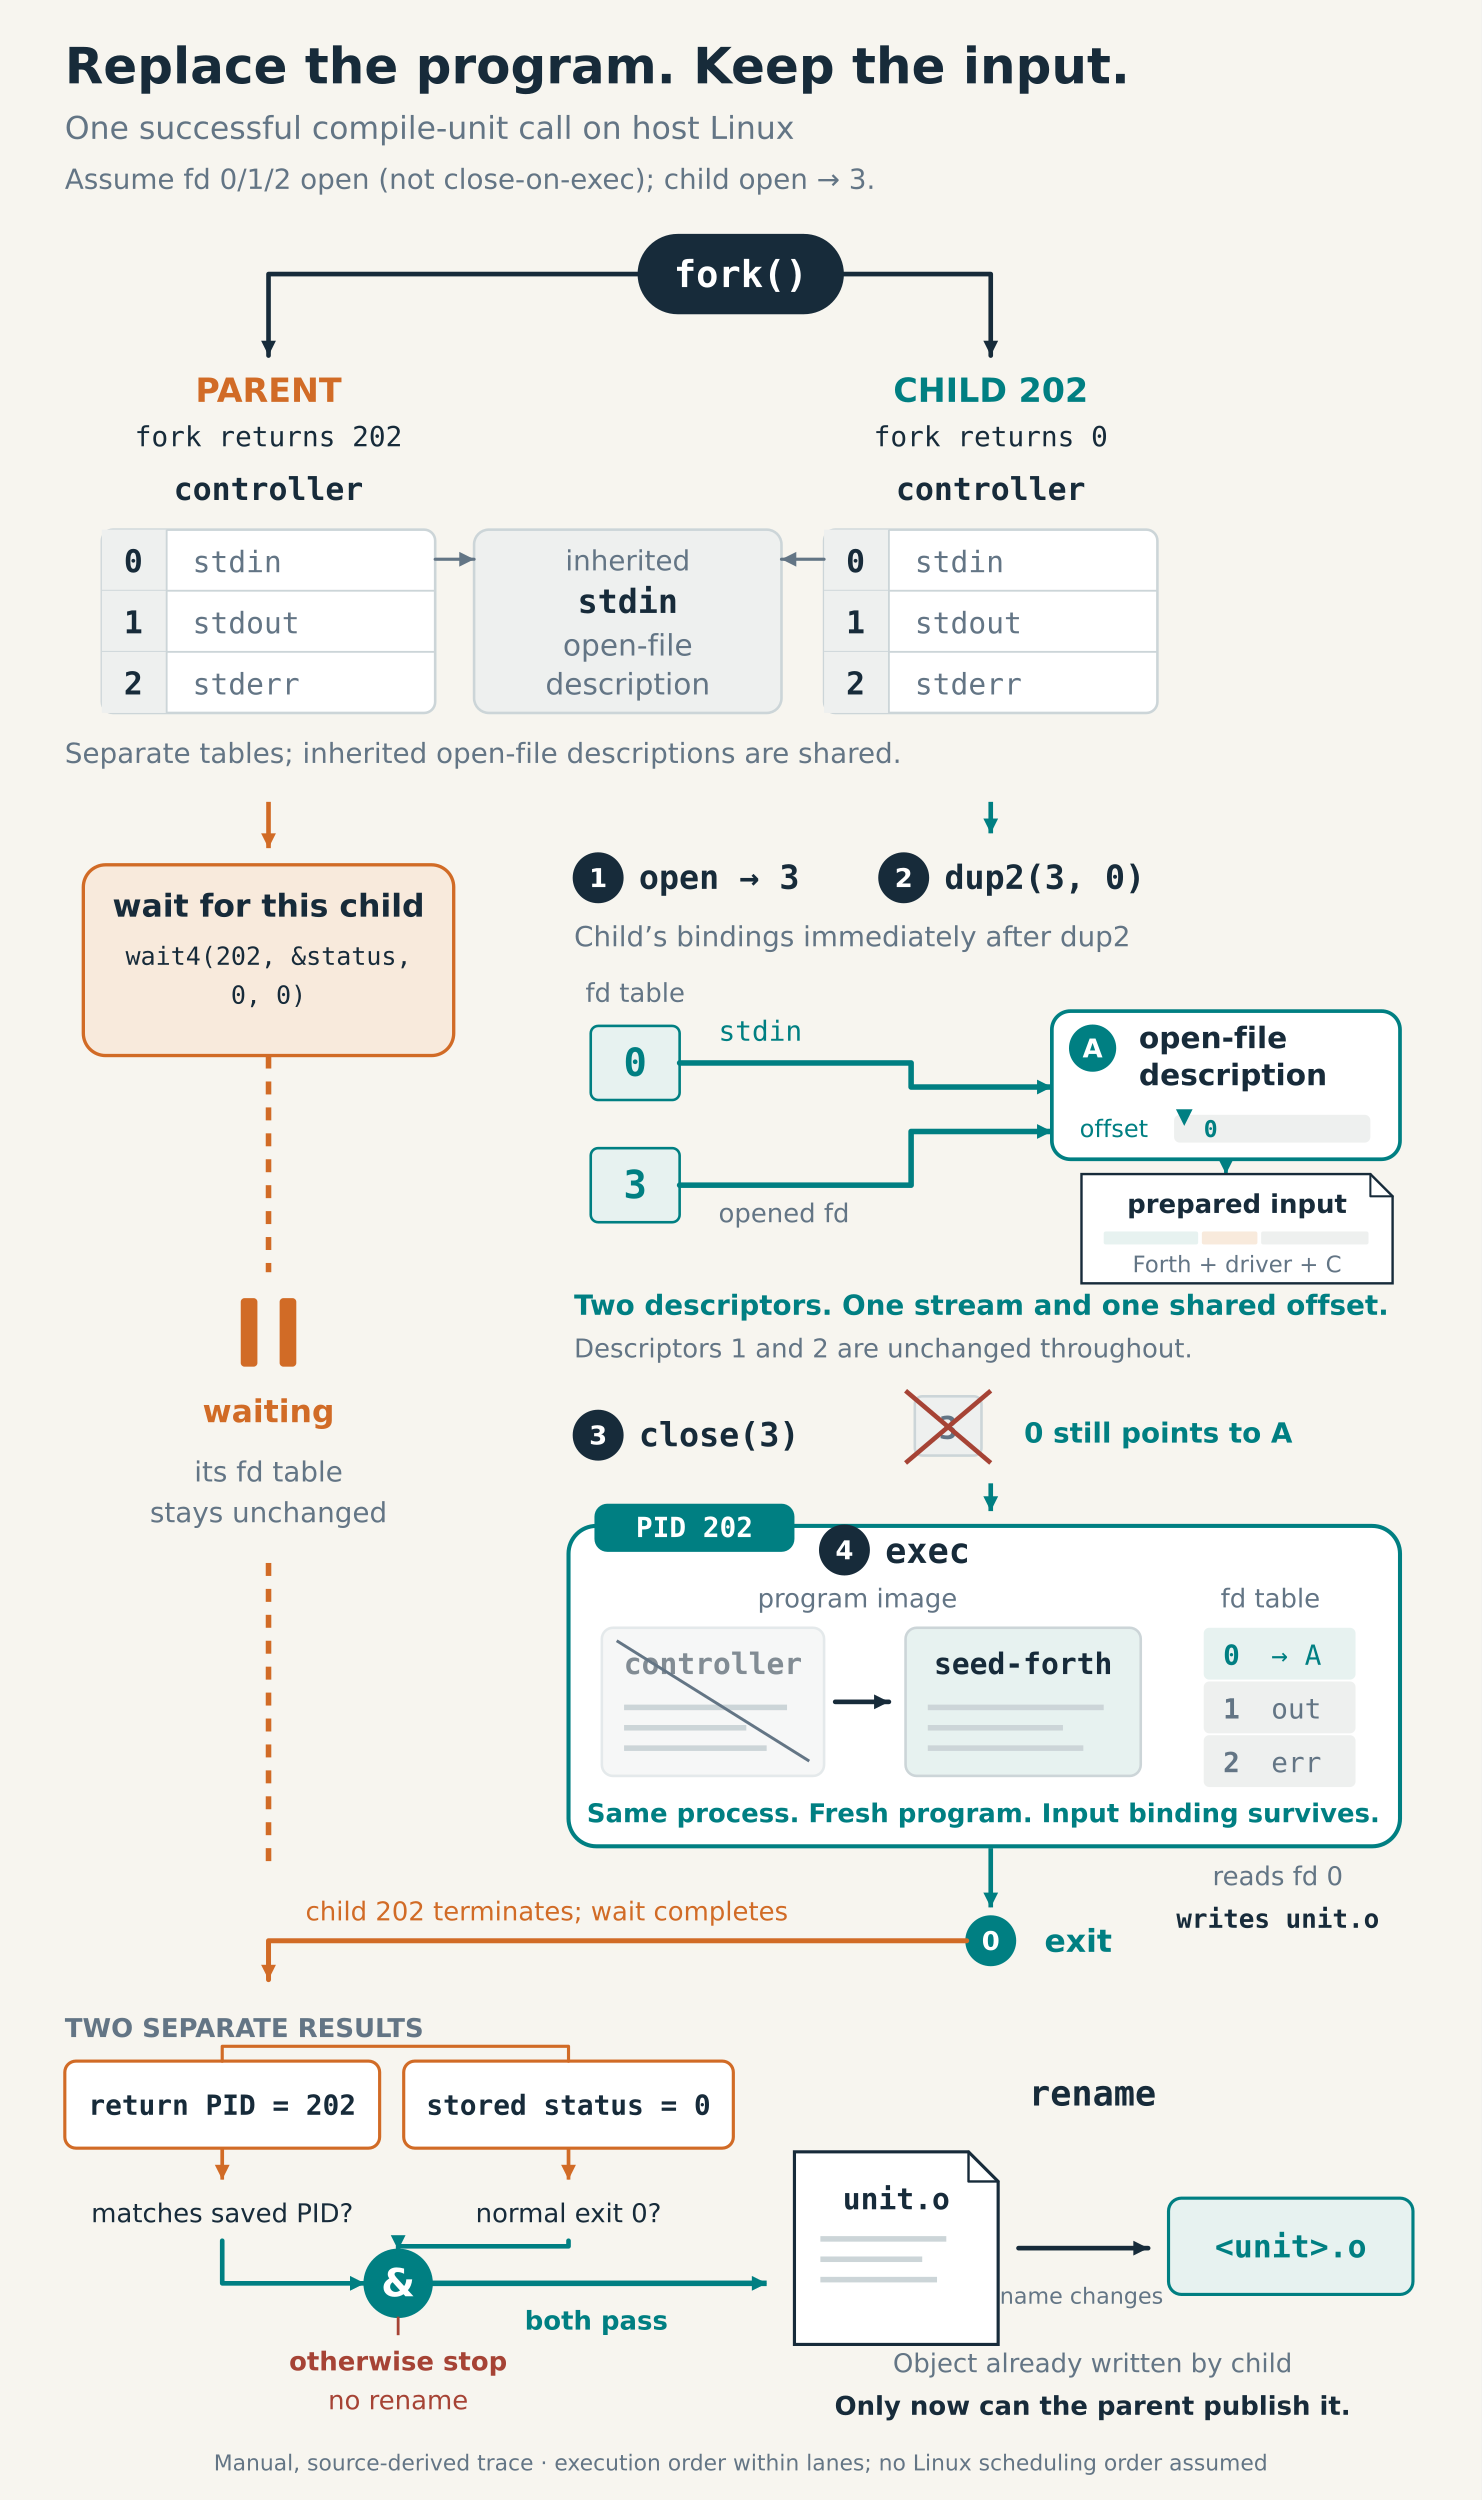
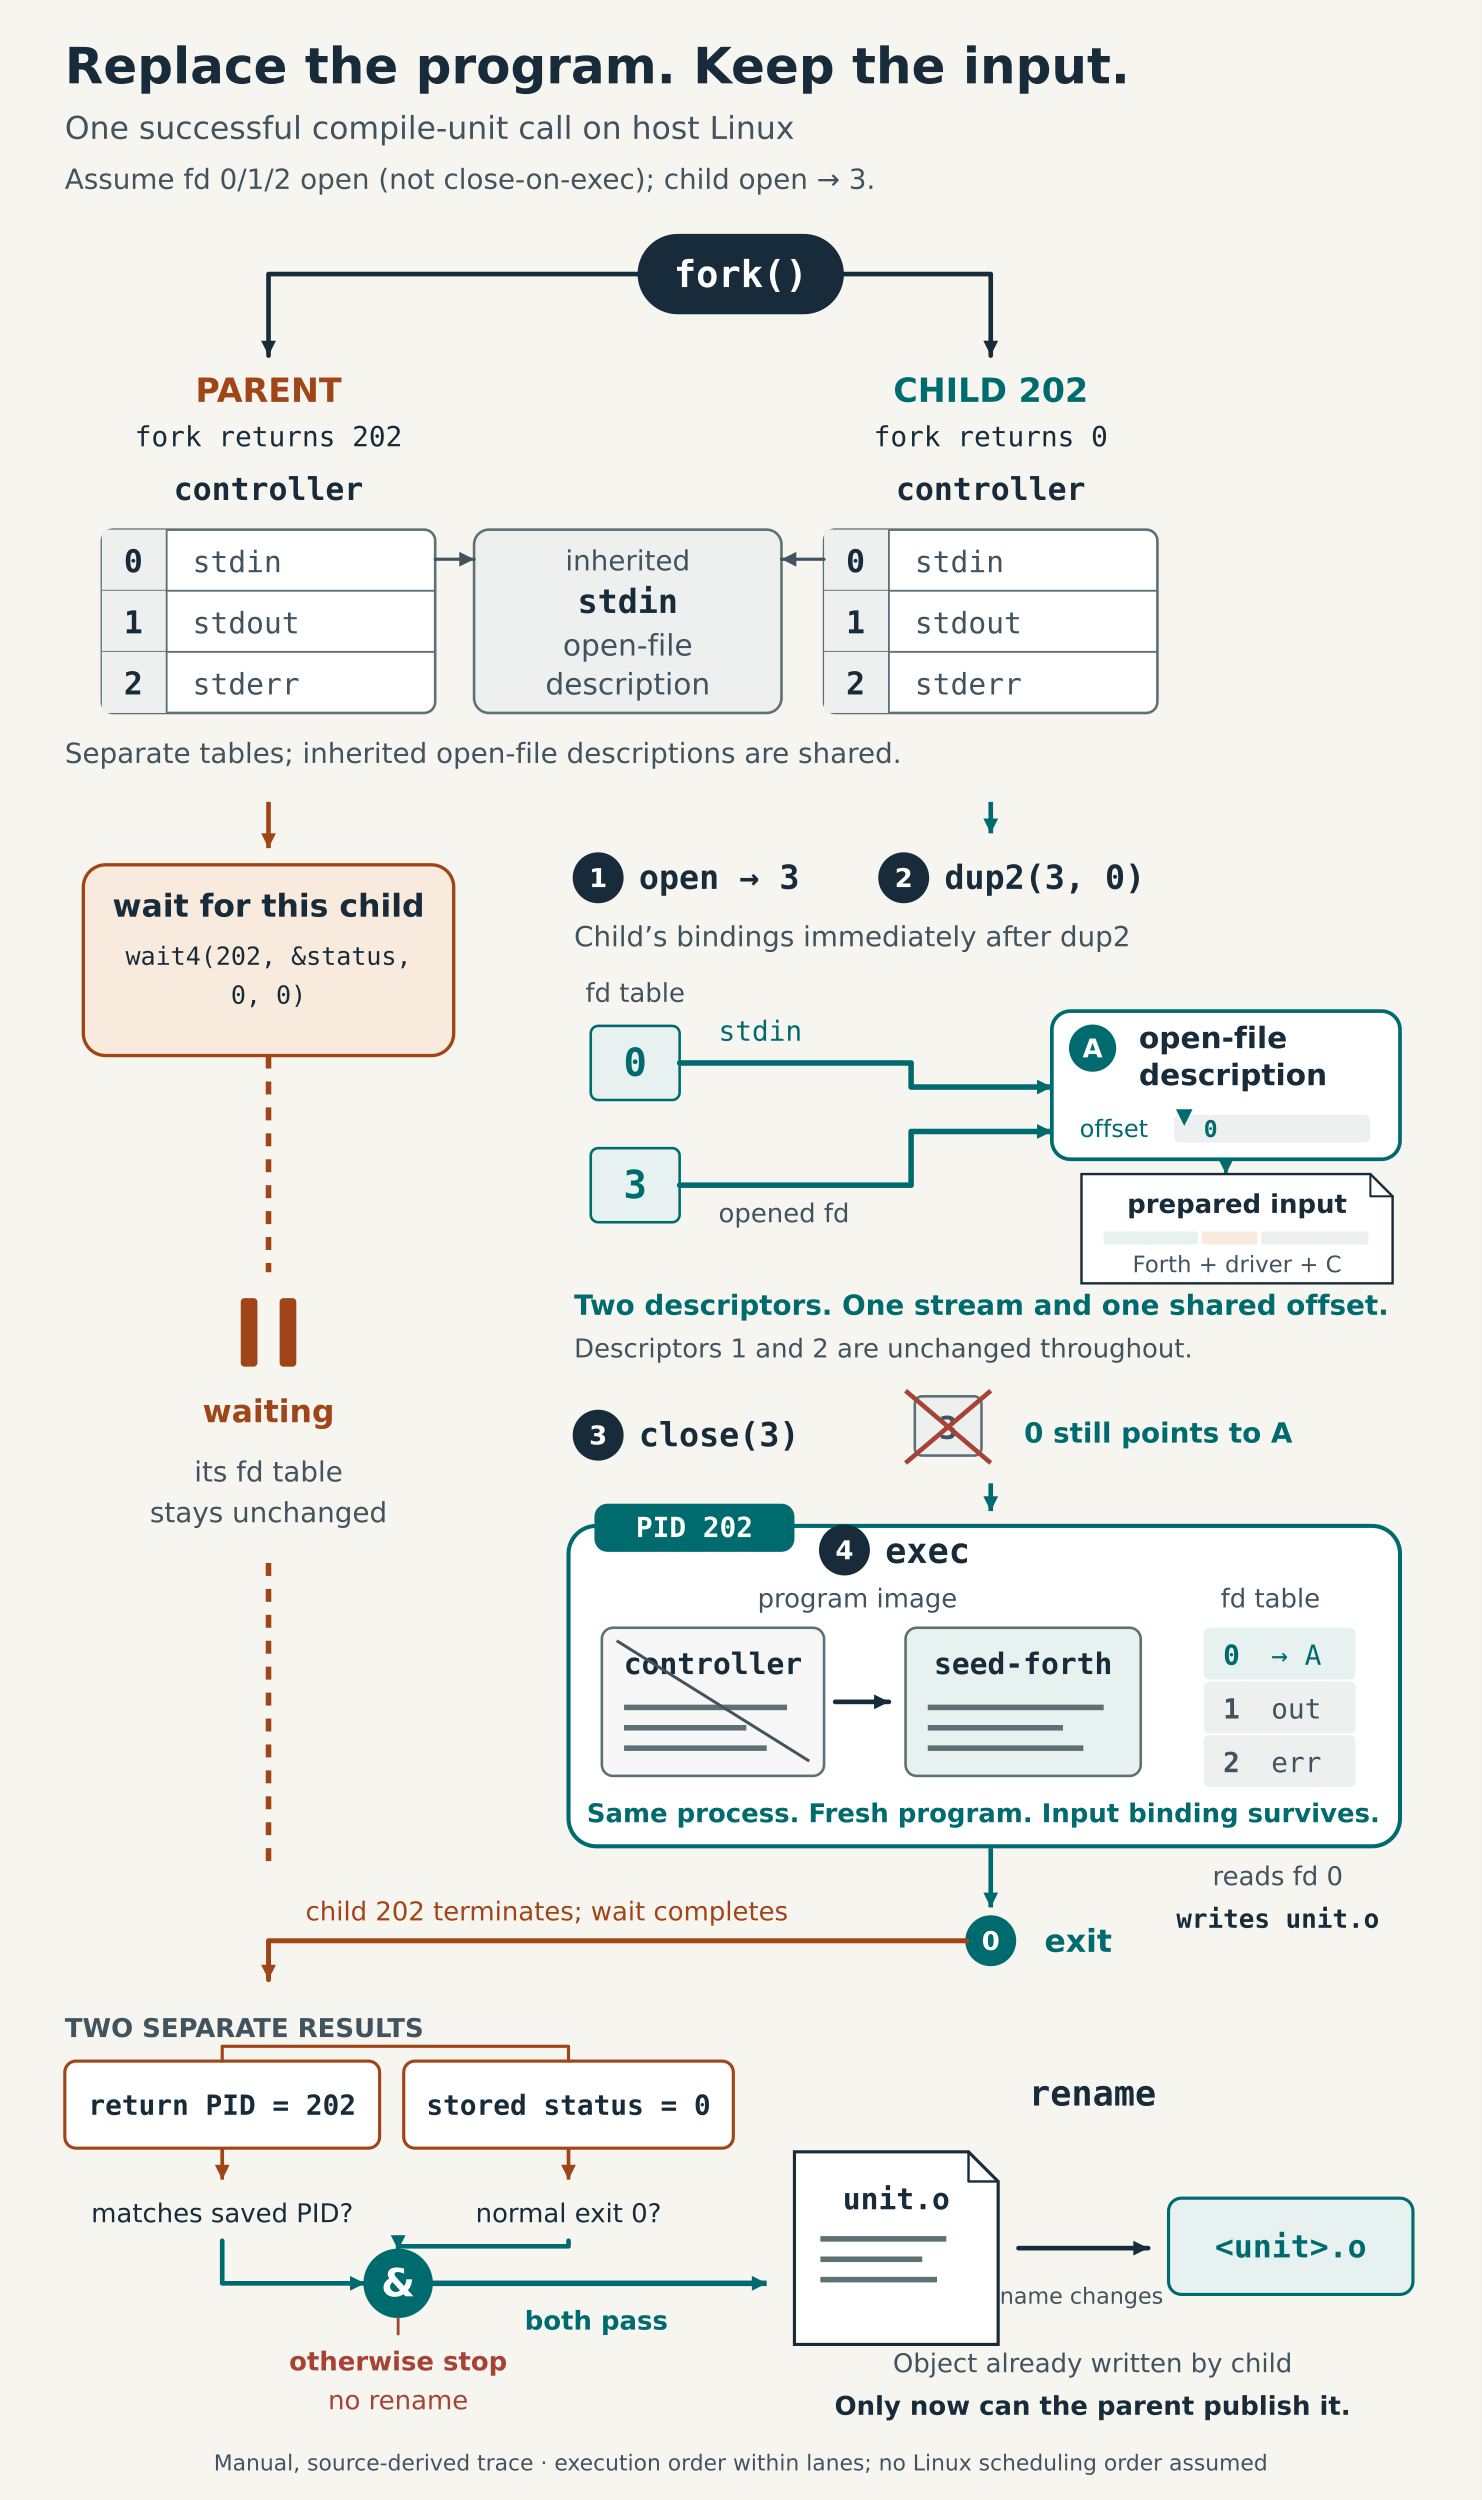
<svg xmlns="http://www.w3.org/2000/svg" baseProfile="full" height="1350px" version="1.1" viewBox="0 0 800 1350" width="800px">
  <defs>
    <marker id="arrow-ink" markerHeight="8" markerUnits="userSpaceOnUse" markerWidth="9" orient="auto" refX="8" refY="4">
      <path d="M 0 0 L 8 4 L 0 8 z" fill="#172B3A" />
    </marker>
    <marker id="arrow-teal" markerHeight="8" markerUnits="userSpaceOnUse" markerWidth="9" orient="auto" refX="8" refY="4">
-       <path d="M 0 0 L 8 4 L 0 8 z" fill="#007F82" />
+       <path d="M 0 0 L 8 4 L 0 8 z" fill="#006B6E" />
    </marker>
    <marker id="arrow-orange" markerHeight="8" markerUnits="userSpaceOnUse" markerWidth="9" orient="auto" refX="8" refY="4">
-       <path d="M 0 0 L 8 4 L 0 8 z" fill="#D16B26" />
+       <path d="M 0 0 L 8 4 L 0 8 z" fill="#9F4518" />
    </marker>
    <marker id="arrow-muted" markerHeight="8" markerUnits="userSpaceOnUse" markerWidth="9" orient="auto" refX="8" refY="4">
-       <path d="M 0 0 L 8 4 L 0 8 z" fill="#637585" />
+       <path d="M 0 0 L 8 4 L 0 8 z" fill="#40535F" />
    </marker>
    <marker id="arrow-red" markerHeight="8" markerUnits="userSpaceOnUse" markerWidth="9" orient="auto" refX="8" refY="4">
      <path d="M 0 0 L 8 4 L 0 8 z" fill="#A64335" />
    </marker>
  </defs>
  <rect fill="#F7F5EF" height="1350" width="800" x="0" y="0" />
  <text fill="#172B3A" font-family="DejaVu Sans" font-size="27" font-weight="bold" opacity="1" text-anchor="start" x="35" y="45">Replace the program. Keep the input.</text>
-   <text fill="#637585" font-family="DejaVu Sans" font-size="17" font-weight="normal" opacity="1" text-anchor="start" x="35" y="75">One successful compile-unit call on host Linux</text>
-   <text fill="#637585" font-family="DejaVu Sans" font-size="15" font-weight="normal" opacity="1" text-anchor="start" x="35" y="102">Assume fd 0/1/2 open (not close-on-exec); child open → 3.</text>
+   <text fill="#40535F" font-family="DejaVu Sans" font-size="17" font-weight="normal" opacity="1" text-anchor="start" x="35" y="75">One successful compile-unit call on host Linux</text>
+   <text fill="#40535F" font-family="DejaVu Sans" font-size="15" font-weight="normal" opacity="1" text-anchor="start" x="35" y="102">Assume fd 0/1/2 open (not close-on-exec); child open → 3.</text>
  <rect fill="#172B3A" height="42" rx="21" stroke="#172B3A" stroke-width="1.4" width="110" x="345" y="127" />
  <text fill="#FFFFFF" font-family="DejaVu Sans Mono" font-size="20" font-weight="bold" opacity="1" text-anchor="middle" x="400" y="155">fork()</text>
  <path d="M345 148 H145 V192" fill="none" marker-end="url(#arrow-ink)" stroke="#172B3A" stroke-linecap="round" stroke-linejoin="round" stroke-width="2.5" />
  <path d="M455 148 H535 V192" fill="none" marker-end="url(#arrow-ink)" stroke="#172B3A" stroke-linecap="round" stroke-linejoin="round" stroke-width="2.5" />
-   <text fill="#D16B26" font-family="DejaVu Sans" font-size="18" font-weight="bold" opacity="1" text-anchor="middle" x="145" y="217">PARENT</text>
+   <text fill="#9F4518" font-family="DejaVu Sans" font-size="18" font-weight="bold" opacity="1" text-anchor="middle" x="145" y="217">PARENT</text>
  <text fill="#172B3A" font-family="DejaVu Sans Mono" font-size="15" font-weight="normal" opacity="1" text-anchor="middle" x="145" y="241">fork returns 202</text>
-   <text fill="#007F82" font-family="DejaVu Sans" font-size="18" font-weight="bold" opacity="1" text-anchor="middle" x="535" y="217">CHILD 202</text>
+   <text fill="#006B6E" font-family="DejaVu Sans" font-size="18" font-weight="bold" opacity="1" text-anchor="middle" x="535" y="217">CHILD 202</text>
  <text fill="#172B3A" font-family="DejaVu Sans Mono" font-size="15" font-weight="normal" opacity="1" text-anchor="middle" x="535" y="241">fork returns 0</text>
  <text fill="#172B3A" font-family="DejaVu Sans Mono" font-size="17" font-weight="bold" opacity="1" text-anchor="middle" x="145" y="270">controller</text>
  <text fill="#172B3A" font-family="DejaVu Sans Mono" font-size="17" font-weight="bold" opacity="1" text-anchor="middle" x="535" y="270">controller</text>
-   <rect fill="#FFFFFF" height="99" rx="6" stroke="#CCD5D8" stroke-width="1.4" width="180" x="55" y="286" />
-   <rect fill="#EEF0EF" height="33" rx="0" stroke="#CCD5D8" stroke-width="0" width="35" x="55" y="286" />
+   <rect fill="#FFFFFF" height="99" rx="6" stroke="#5D7074" stroke-width="1.4" width="180" x="55" y="286" />
+   <rect fill="#EEF0EF" height="33" rx="0" stroke="#5D7074" stroke-width="0" width="35" x="55" y="286" />
  <text fill="#172B3A" font-family="DejaVu Sans Mono" font-size="17" font-weight="bold" opacity="1" text-anchor="middle" x="72" y="309">0</text>
-   <text fill="#637585" font-family="DejaVu Sans Mono" font-size="16" font-weight="normal" opacity="1" text-anchor="start" x="104" y="309">stdin</text>
-   <line fill="none" stroke="#CCD5D8" stroke-width="1" x1="55" x2="235" y1="319" y2="319" />
-   <rect fill="#EEF0EF" height="33" rx="0" stroke="#CCD5D8" stroke-width="0" width="35" x="55" y="319" />
+   <text fill="#40535F" font-family="DejaVu Sans Mono" font-size="16" font-weight="normal" opacity="1" text-anchor="start" x="104" y="309">stdin</text>
+   <line fill="none" stroke="#5D7074" stroke-width="1" x1="55" x2="235" y1="319" y2="319" />
+   <rect fill="#EEF0EF" height="33" rx="0" stroke="#5D7074" stroke-width="0" width="35" x="55" y="319" />
  <text fill="#172B3A" font-family="DejaVu Sans Mono" font-size="17" font-weight="bold" opacity="1" text-anchor="middle" x="72" y="342">1</text>
-   <text fill="#637585" font-family="DejaVu Sans Mono" font-size="16" font-weight="normal" opacity="1" text-anchor="start" x="104" y="342">stdout</text>
-   <line fill="none" stroke="#CCD5D8" stroke-width="1" x1="55" x2="235" y1="352" y2="352" />
-   <rect fill="#EEF0EF" height="33" rx="0" stroke="#CCD5D8" stroke-width="0" width="35" x="55" y="352" />
+   <text fill="#40535F" font-family="DejaVu Sans Mono" font-size="16" font-weight="normal" opacity="1" text-anchor="start" x="104" y="342">stdout</text>
+   <line fill="none" stroke="#5D7074" stroke-width="1" x1="55" x2="235" y1="352" y2="352" />
+   <rect fill="#EEF0EF" height="33" rx="0" stroke="#5D7074" stroke-width="0" width="35" x="55" y="352" />
  <text fill="#172B3A" font-family="DejaVu Sans Mono" font-size="17" font-weight="bold" opacity="1" text-anchor="middle" x="72" y="375">2</text>
-   <text fill="#637585" font-family="DejaVu Sans Mono" font-size="16" font-weight="normal" opacity="1" text-anchor="start" x="104" y="375">stderr</text>
-   <line fill="none" stroke="#CCD5D8" stroke-width="1" x1="90" x2="90" y1="286" y2="385" />
-   <rect fill="#FFFFFF" height="99" rx="6" stroke="#CCD5D8" stroke-width="1.4" width="180" x="445" y="286" />
-   <rect fill="#EEF0EF" height="33" rx="0" stroke="#CCD5D8" stroke-width="0" width="35" x="445" y="286" />
+   <text fill="#40535F" font-family="DejaVu Sans Mono" font-size="16" font-weight="normal" opacity="1" text-anchor="start" x="104" y="375">stderr</text>
+   <line fill="none" stroke="#5D7074" stroke-width="1" x1="90" x2="90" y1="286" y2="385" />
+   <rect fill="#FFFFFF" height="99" rx="6" stroke="#5D7074" stroke-width="1.4" width="180" x="445" y="286" />
+   <rect fill="#EEF0EF" height="33" rx="0" stroke="#5D7074" stroke-width="0" width="35" x="445" y="286" />
  <text fill="#172B3A" font-family="DejaVu Sans Mono" font-size="17" font-weight="bold" opacity="1" text-anchor="middle" x="462" y="309">0</text>
-   <text fill="#637585" font-family="DejaVu Sans Mono" font-size="16" font-weight="normal" opacity="1" text-anchor="start" x="494" y="309">stdin</text>
-   <line fill="none" stroke="#CCD5D8" stroke-width="1" x1="445" x2="625" y1="319" y2="319" />
-   <rect fill="#EEF0EF" height="33" rx="0" stroke="#CCD5D8" stroke-width="0" width="35" x="445" y="319" />
+   <text fill="#40535F" font-family="DejaVu Sans Mono" font-size="16" font-weight="normal" opacity="1" text-anchor="start" x="494" y="309">stdin</text>
+   <line fill="none" stroke="#5D7074" stroke-width="1" x1="445" x2="625" y1="319" y2="319" />
+   <rect fill="#EEF0EF" height="33" rx="0" stroke="#5D7074" stroke-width="0" width="35" x="445" y="319" />
  <text fill="#172B3A" font-family="DejaVu Sans Mono" font-size="17" font-weight="bold" opacity="1" text-anchor="middle" x="462" y="342">1</text>
-   <text fill="#637585" font-family="DejaVu Sans Mono" font-size="16" font-weight="normal" opacity="1" text-anchor="start" x="494" y="342">stdout</text>
-   <line fill="none" stroke="#CCD5D8" stroke-width="1" x1="445" x2="625" y1="352" y2="352" />
-   <rect fill="#EEF0EF" height="33" rx="0" stroke="#CCD5D8" stroke-width="0" width="35" x="445" y="352" />
+   <text fill="#40535F" font-family="DejaVu Sans Mono" font-size="16" font-weight="normal" opacity="1" text-anchor="start" x="494" y="342">stdout</text>
+   <line fill="none" stroke="#5D7074" stroke-width="1" x1="445" x2="625" y1="352" y2="352" />
+   <rect fill="#EEF0EF" height="33" rx="0" stroke="#5D7074" stroke-width="0" width="35" x="445" y="352" />
  <text fill="#172B3A" font-family="DejaVu Sans Mono" font-size="17" font-weight="bold" opacity="1" text-anchor="middle" x="462" y="375">2</text>
-   <text fill="#637585" font-family="DejaVu Sans Mono" font-size="16" font-weight="normal" opacity="1" text-anchor="start" x="494" y="375">stderr</text>
-   <line fill="none" stroke="#CCD5D8" stroke-width="1" x1="480" x2="480" y1="286" y2="385" />
-   <rect fill="#EEF0EF" height="99" rx="8" stroke="#CCD5D8" stroke-width="1.4" width="166" x="256" y="286" />
-   <text fill="#637585" font-family="DejaVu Sans" font-size="15" font-weight="normal" opacity="1" text-anchor="middle" x="339" y="308">inherited</text>
+   <text fill="#40535F" font-family="DejaVu Sans Mono" font-size="16" font-weight="normal" opacity="1" text-anchor="start" x="494" y="375">stderr</text>
+   <line fill="none" stroke="#5D7074" stroke-width="1" x1="480" x2="480" y1="286" y2="385" />
+   <rect fill="#EEF0EF" height="99" rx="8" stroke="#5D7074" stroke-width="1.4" width="166" x="256" y="286" />
+   <text fill="#40535F" font-family="DejaVu Sans" font-size="15" font-weight="normal" opacity="1" text-anchor="middle" x="339" y="308">inherited</text>
  <text fill="#172B3A" font-family="DejaVu Sans Mono" font-size="18" font-weight="bold" opacity="1" text-anchor="middle" x="339" y="331">stdin</text>
-   <text fill="#637585" font-family="DejaVu Sans" font-size="16" font-weight="normal" opacity="1" text-anchor="middle" x="339" y="354">open-file</text>
-   <text fill="#637585" font-family="DejaVu Sans" font-size="16" font-weight="normal" opacity="1" text-anchor="middle" x="339" y="375">description</text>
-   <path d="M235 302 H256" fill="none" marker-end="url(#arrow-muted)" stroke="#637585" stroke-linecap="round" stroke-linejoin="round" stroke-width="1.7" />
-   <path d="M445 302 H422" fill="none" marker-end="url(#arrow-muted)" stroke="#637585" stroke-linecap="round" stroke-linejoin="round" stroke-width="1.7" />
-   <text fill="#637585" font-family="DejaVu Sans" font-size="15" font-weight="normal" opacity="1" text-anchor="start" x="35" y="412">Separate tables; inherited open-file descriptions are shared.</text>
-   <line fill="none" marker-end="url(#arrow-orange)" stroke="#D16B26" stroke-width="2.5" x1="145" x2="145" y1="433" y2="458" />
-   <rect fill="#F8EADC" height="103" rx="12" stroke="#D16B26" stroke-width="1.8" width="200" x="45" y="467" />
+   <text fill="#40535F" font-family="DejaVu Sans" font-size="16" font-weight="normal" opacity="1" text-anchor="middle" x="339" y="354">open-file</text>
+   <text fill="#40535F" font-family="DejaVu Sans" font-size="16" font-weight="normal" opacity="1" text-anchor="middle" x="339" y="375">description</text>
+   <path d="M235 302 H256" fill="none" marker-end="url(#arrow-muted)" stroke="#40535F" stroke-linecap="round" stroke-linejoin="round" stroke-width="1.7" />
+   <path d="M445 302 H422" fill="none" marker-end="url(#arrow-muted)" stroke="#40535F" stroke-linecap="round" stroke-linejoin="round" stroke-width="1.7" />
+   <text fill="#40535F" font-family="DejaVu Sans" font-size="15" font-weight="normal" opacity="1" text-anchor="start" x="35" y="412">Separate tables; inherited open-file descriptions are shared.</text>
+   <line fill="none" marker-end="url(#arrow-orange)" stroke="#9F4518" stroke-width="2.5" x1="145" x2="145" y1="433" y2="458" />
+   <rect fill="#F8EADC" height="103" rx="12" stroke="#9F4518" stroke-width="1.8" width="200" x="45" y="467" />
  <text fill="#172B3A" font-family="DejaVu Sans" font-size="17" font-weight="bold" opacity="1" text-anchor="middle" x="145" y="495">wait for this child</text>
  <text fill="#172B3A" font-family="DejaVu Sans Mono" font-size="13.5" font-weight="normal" opacity="1" text-anchor="middle" x="145" y="521">wait4(202, &amp;status,</text>
  <text fill="#172B3A" font-family="DejaVu Sans Mono" font-size="13.5" font-weight="normal" opacity="1" text-anchor="middle" x="145" y="542">      0, 0)</text>
-   <line fill="none" stroke="#D16B26" stroke-dasharray="7 7" stroke-width="3" x1="145" x2="145" y1="570" y2="687" />
-   <line fill="none" stroke="#D16B26" stroke-dasharray="7 7" stroke-width="3" x1="145" x2="145" y1="844" y2="1007" />
-   <rect fill="#D16B26" height="37" rx="2" stroke="#D16B26" stroke-width="0" width="9" x="130" y="701" />
-   <rect fill="#D16B26" height="37" rx="2" stroke="#D16B26" stroke-width="0" width="9" x="151" y="701" />
-   <text fill="#D16B26" font-family="DejaVu Sans" font-size="17" font-weight="bold" opacity="1" text-anchor="middle" x="145" y="768">waiting</text>
-   <text fill="#637585" font-family="DejaVu Sans" font-size="15" font-weight="normal" opacity="1" text-anchor="middle" x="145" y="800">its fd table</text>
-   <text fill="#637585" font-family="DejaVu Sans" font-size="15" font-weight="normal" opacity="1" text-anchor="middle" x="145" y="822">stays unchanged</text>
-   <line fill="none" marker-end="url(#arrow-teal)" stroke="#007F82" stroke-width="2.5" x1="535" x2="535" y1="433" y2="450" />
+   <line fill="none" stroke="#9F4518" stroke-dasharray="7 7" stroke-width="3" x1="145" x2="145" y1="570" y2="687" />
+   <line fill="none" stroke="#9F4518" stroke-dasharray="7 7" stroke-width="3" x1="145" x2="145" y1="844" y2="1007" />
+   <rect fill="#9F4518" height="37" rx="2" stroke="#9F4518" stroke-width="0" width="9" x="130" y="701" />
+   <rect fill="#9F4518" height="37" rx="2" stroke="#9F4518" stroke-width="0" width="9" x="151" y="701" />
+   <text fill="#9F4518" font-family="DejaVu Sans" font-size="17" font-weight="bold" opacity="1" text-anchor="middle" x="145" y="768">waiting</text>
+   <text fill="#40535F" font-family="DejaVu Sans" font-size="15" font-weight="normal" opacity="1" text-anchor="middle" x="145" y="800">its fd table</text>
+   <text fill="#40535F" font-family="DejaVu Sans" font-size="15" font-weight="normal" opacity="1" text-anchor="middle" x="145" y="822">stays unchanged</text>
+   <line fill="none" marker-end="url(#arrow-teal)" stroke="#006B6E" stroke-width="2.5" x1="535" x2="535" y1="433" y2="450" />
  <circle cx="323" cy="474" fill="#172B3A" r="13" stroke="#172B3A" stroke-width="1.5" />
  <text fill="#FFFFFF" font-family="DejaVu Sans" font-size="14" font-weight="bold" opacity="1" text-anchor="middle" x="323" y="479">1</text>
  <text fill="#172B3A" font-family="DejaVu Sans Mono" font-size="18" font-weight="bold" opacity="1" text-anchor="start" x="345" y="480">open → 3</text>
  <circle cx="488" cy="474" fill="#172B3A" r="13" stroke="#172B3A" stroke-width="1.5" />
  <text fill="#FFFFFF" font-family="DejaVu Sans" font-size="14" font-weight="bold" opacity="1" text-anchor="middle" x="488" y="479">2</text>
  <text fill="#172B3A" font-family="DejaVu Sans Mono" font-size="18" font-weight="bold" opacity="1" text-anchor="start" x="510" y="480">dup2(3, 0)</text>
-   <text fill="#637585" font-family="DejaVu Sans" font-size="15" font-weight="normal" opacity="1" text-anchor="start" x="310" y="511">Child’s bindings immediately after dup2</text>
-   <text fill="#637585" font-family="DejaVu Sans" font-size="14" font-weight="normal" opacity="1" text-anchor="middle" x="343" y="541">fd table</text>
-   <rect fill="#E7F2F0" height="40" rx="4" stroke="#007F82" stroke-width="1.4" width="48" x="319" y="554" />
-   <text fill="#007F82" font-family="DejaVu Sans Mono" font-size="21" font-weight="bold" opacity="1" text-anchor="middle" x="343" y="581">0</text>
-   <rect fill="#E7F2F0" height="40" rx="4" stroke="#007F82" stroke-width="1.4" width="48" x="319" y="620" />
-   <text fill="#007F82" font-family="DejaVu Sans Mono" font-size="21" font-weight="bold" opacity="1" text-anchor="middle" x="343" y="647">3</text>
-   <path d="M367 574 H492 V587 H568" fill="none" marker-end="url(#arrow-teal)" stroke="#007F82" stroke-linecap="round" stroke-linejoin="round" stroke-width="3" />
-   <path d="M367 640 H492 V611 H568" fill="none" marker-end="url(#arrow-teal)" stroke="#007F82" stroke-linecap="round" stroke-linejoin="round" stroke-width="3" />
-   <text fill="#007F82" font-family="DejaVu Sans Mono" font-size="15" font-weight="normal" opacity="1" text-anchor="start" x="388" y="562">stdin</text>
-   <text fill="#637585" font-family="DejaVu Sans" font-size="14" font-weight="normal" opacity="1" text-anchor="start" x="388" y="660">opened fd</text>
-   <rect fill="#FFFFFF" height="80" rx="10" stroke="#007F82" stroke-width="2" width="188" x="568" y="546" />
-   <circle cx="590" cy="566" fill="#007F82" r="12" stroke="#007F82" stroke-width="1.5" />
+   <text fill="#40535F" font-family="DejaVu Sans" font-size="15" font-weight="normal" opacity="1" text-anchor="start" x="310" y="511">Child’s bindings immediately after dup2</text>
+   <text fill="#40535F" font-family="DejaVu Sans" font-size="14" font-weight="normal" opacity="1" text-anchor="middle" x="343" y="541">fd table</text>
+   <rect fill="#E7F2F0" height="40" rx="4" stroke="#006B6E" stroke-width="1.4" width="48" x="319" y="554" />
+   <text fill="#006B6E" font-family="DejaVu Sans Mono" font-size="21" font-weight="bold" opacity="1" text-anchor="middle" x="343" y="581">0</text>
+   <rect fill="#E7F2F0" height="40" rx="4" stroke="#006B6E" stroke-width="1.4" width="48" x="319" y="620" />
+   <text fill="#006B6E" font-family="DejaVu Sans Mono" font-size="21" font-weight="bold" opacity="1" text-anchor="middle" x="343" y="647">3</text>
+   <path d="M367 574 H492 V587 H568" fill="none" marker-end="url(#arrow-teal)" stroke="#006B6E" stroke-linecap="round" stroke-linejoin="round" stroke-width="3" />
+   <path d="M367 640 H492 V611 H568" fill="none" marker-end="url(#arrow-teal)" stroke="#006B6E" stroke-linecap="round" stroke-linejoin="round" stroke-width="3" />
+   <text fill="#006B6E" font-family="DejaVu Sans Mono" font-size="15" font-weight="normal" opacity="1" text-anchor="start" x="388" y="562">stdin</text>
+   <text fill="#40535F" font-family="DejaVu Sans" font-size="14" font-weight="normal" opacity="1" text-anchor="start" x="388" y="660">opened fd</text>
+   <rect fill="#FFFFFF" height="80" rx="10" stroke="#006B6E" stroke-width="2" width="188" x="568" y="546" />
+   <circle cx="590" cy="566" fill="#006B6E" r="12" stroke="#006B6E" stroke-width="1.5" />
  <text fill="#FFFFFF" font-family="DejaVu Sans" font-size="14" font-weight="bold" opacity="1" text-anchor="middle" x="590" y="571">A</text>
  <text fill="#172B3A" font-family="DejaVu Sans" font-size="16" font-weight="bold" opacity="1" text-anchor="start" x="615" y="566">open-file</text>
  <text fill="#172B3A" font-family="DejaVu Sans" font-size="16" font-weight="bold" opacity="1" text-anchor="start" x="615" y="586">description</text>
-   <text fill="#007F82" font-family="DejaVu Sans" font-size="13" font-weight="normal" opacity="1" text-anchor="start" x="583" y="614">offset</text>
-   <rect fill="#EEF0EF" height="15" rx="3" stroke="#CCD5D8" stroke-width="0" width="106" x="634" y="602" />
-   <polygon fill="#007F82" points="635,599 644,599 639.5,608" />
-   <text fill="#007F82" font-family="DejaVu Sans Mono" font-size="12.5" font-weight="bold" opacity="1" text-anchor="start" x="650" y="614">0</text>
-   <line fill="none" marker-end="url(#arrow-teal)" stroke="#007F82" stroke-width="2" x1="662" x2="662" y1="627" y2="634" />
+   <text fill="#006B6E" font-family="DejaVu Sans" font-size="13" font-weight="normal" opacity="1" text-anchor="start" x="583" y="614">offset</text>
+   <rect fill="#EEF0EF" height="15" rx="3" stroke="#5D7074" stroke-width="0" width="106" x="634" y="602" />
+   <polygon fill="#006B6E" points="635,599 644,599 639.5,608" />
+   <text fill="#006B6E" font-family="DejaVu Sans Mono" font-size="12.5" font-weight="bold" opacity="1" text-anchor="start" x="650" y="614">0</text>
+   <line fill="none" marker-end="url(#arrow-teal)" stroke="#006B6E" stroke-width="2" x1="662" x2="662" y1="627" y2="634" />
  <path d="M584 634 H740 L752 646 V693 H584 Z" fill="#FFFFFF" stroke="#172B3A" stroke-width="1.3" />
  <path d="M740 634 V646 H752" fill="none" stroke="#172B3A" stroke-linecap="round" stroke-linejoin="round" stroke-width="1.1" />
  <text fill="#172B3A" font-family="DejaVu Sans" font-size="14" font-weight="bold" opacity="1" text-anchor="middle" x="668" y="655">prepared input</text>
-   <rect fill="#E7F2F0" height="7" rx="1" stroke="#CCD5D8" stroke-width="0" width="51" x="596" y="665" />
-   <rect fill="#F8EADC" height="7" rx="1" stroke="#CCD5D8" stroke-width="0" width="30" x="649" y="665" />
-   <rect fill="#EEF0EF" height="7" rx="1" stroke="#CCD5D8" stroke-width="0" width="58" x="681" y="665" />
-   <text fill="#637585" font-family="DejaVu Sans" font-size="12.3" font-weight="normal" opacity="1" text-anchor="middle" x="668" y="687">Forth + driver + C</text>
-   <text fill="#007F82" font-family="DejaVu Sans" font-size="15" font-weight="bold" opacity="1" text-anchor="start" x="310" y="710">Two descriptors. One stream and one shared offset.</text>
-   <text fill="#637585" font-family="DejaVu Sans" font-size="14" font-weight="normal" opacity="1" text-anchor="start" x="310" y="733">Descriptors 1 and 2 are unchanged throughout.</text>
+   <rect fill="#E7F2F0" height="7" rx="1" stroke="#5D7074" stroke-width="0" width="51" x="596" y="665" />
+   <rect fill="#F8EADC" height="7" rx="1" stroke="#5D7074" stroke-width="0" width="30" x="649" y="665" />
+   <rect fill="#EEF0EF" height="7" rx="1" stroke="#5D7074" stroke-width="0" width="58" x="681" y="665" />
+   <text fill="#40535F" font-family="DejaVu Sans" font-size="12.3" font-weight="normal" opacity="1" text-anchor="middle" x="668" y="687">Forth + driver + C</text>
+   <text fill="#006B6E" font-family="DejaVu Sans" font-size="15" font-weight="bold" opacity="1" text-anchor="start" x="310" y="710">Two descriptors. One stream and one shared offset.</text>
+   <text fill="#40535F" font-family="DejaVu Sans" font-size="14" font-weight="normal" opacity="1" text-anchor="start" x="310" y="733">Descriptors 1 and 2 are unchanged throughout.</text>
  <circle cx="323" cy="775" fill="#172B3A" r="13" stroke="#172B3A" stroke-width="1.5" />
  <text fill="#FFFFFF" font-family="DejaVu Sans" font-size="14" font-weight="bold" opacity="1" text-anchor="middle" x="323" y="780">3</text>
  <text fill="#172B3A" font-family="DejaVu Sans Mono" font-size="18" font-weight="bold" opacity="1" text-anchor="start" x="345" y="781">close(3)</text>
-   <rect fill="#EEF0EF" height="32" rx="4" stroke="#CCD5D8" stroke-width="1.4" width="36" x="494" y="754" />
-   <text fill="#637585" font-family="DejaVu Sans Mono" font-size="17" font-weight="bold" opacity="1" text-anchor="middle" x="512" y="777">3</text>
+   <rect fill="#EEF0EF" height="32" rx="4" stroke="#5D7074" stroke-width="1.4" width="36" x="494" y="754" />
+   <text fill="#40535F" font-family="DejaVu Sans Mono" font-size="17" font-weight="bold" opacity="1" text-anchor="middle" x="512" y="777">3</text>
  <line fill="none" stroke="#A64335" stroke-width="2.5" x1="489" x2="535" y1="751" y2="790" />
  <line fill="none" stroke="#A64335" stroke-width="2.5" x1="535" x2="489" y1="751" y2="790" />
-   <text fill="#007F82" font-family="DejaVu Sans" font-size="15" font-weight="bold" opacity="1" text-anchor="start" x="553" y="779">0 still points to A</text>
-   <line fill="none" marker-end="url(#arrow-teal)" stroke="#007F82" stroke-width="2.5" x1="535" x2="535" y1="801" y2="816" />
-   <rect fill="#FFFFFF" height="173" rx="15" stroke="#007F82" stroke-width="2.2" width="449" x="307" y="824" />
-   <rect fill="#007F82" height="26" rx="7" stroke="#007F82" stroke-width="0" width="108" x="321" y="812" />
+   <text fill="#006B6E" font-family="DejaVu Sans" font-size="15" font-weight="bold" opacity="1" text-anchor="start" x="553" y="779">0 still points to A</text>
+   <line fill="none" marker-end="url(#arrow-teal)" stroke="#006B6E" stroke-width="2.5" x1="535" x2="535" y1="801" y2="816" />
+   <rect fill="#FFFFFF" height="173" rx="15" stroke="#006B6E" stroke-width="2.2" width="449" x="307" y="824" />
+   <rect fill="#006B6E" height="26" rx="7" stroke="#006B6E" stroke-width="0" width="108" x="321" y="812" />
  <text fill="#FFFFFF" font-family="DejaVu Sans Mono" font-size="15" font-weight="bold" opacity="1" text-anchor="middle" x="375" y="830">PID 202</text>
  <circle cx="456" cy="837" fill="#172B3A" r="13" stroke="#172B3A" stroke-width="1.5" />
  <text fill="#FFFFFF" font-family="DejaVu Sans" font-size="14" font-weight="bold" opacity="1" text-anchor="middle" x="456" y="842">4</text>
  <text fill="#172B3A" font-family="DejaVu Sans Mono" font-size="19" font-weight="bold" opacity="1" text-anchor="start" x="478" y="844">exec</text>
-   <text fill="#637585" font-family="DejaVu Sans" font-size="14" font-weight="normal" opacity="1" text-anchor="middle" x="463" y="868">program image</text>
-   <rect fill="#EEF0EF" height="80" opacity="0.52" rx="6" stroke="#CCD5D8" stroke-width="1.4" width="120" x="325" y="879" />
-   <text fill="#172B3A" font-family="DejaVu Sans Mono" font-size="16" font-weight="bold" opacity="0.52" text-anchor="middle" x="385.0" y="904">controller</text>
-   <line fill="none" stroke="#CCD5D8" stroke-width="3" x1="337" x2="425" y1="922" y2="922" />
-   <line fill="none" stroke="#CCD5D8" stroke-width="3" x1="337" x2="403" y1="933" y2="933" />
-   <line fill="none" stroke="#CCD5D8" stroke-width="3" x1="337" x2="414" y1="944" y2="944" />
-   <line fill="none" stroke="#637585" stroke-width="1.6" x1="333" x2="437" y1="886" y2="951" />
+   <text fill="#40535F" font-family="DejaVu Sans" font-size="14" font-weight="normal" opacity="1" text-anchor="middle" x="463" y="868">program image</text>
+   <rect fill="#EEF0EF" fill-opacity="0.52" height="80" rx="6" stroke="#5D7074" stroke-width="1.4" width="120" x="325" y="879" />
+   <text fill="#172B3A" font-family="DejaVu Sans Mono" font-size="16" font-weight="bold" opacity="1" text-anchor="middle" x="385.0" y="904">controller</text>
+   <line fill="none" stroke="#5D7074" stroke-width="3" x1="337" x2="425" y1="922" y2="922" />
+   <line fill="none" stroke="#5D7074" stroke-width="3" x1="337" x2="403" y1="933" y2="933" />
+   <line fill="none" stroke="#5D7074" stroke-width="3" x1="337" x2="414" y1="944" y2="944" />
+   <line fill="none" stroke="#40535F" stroke-width="1.6" x1="333" x2="437" y1="886" y2="951" />
  <path d="M451 919 H480" fill="none" marker-end="url(#arrow-ink)" stroke="#172B3A" stroke-linecap="round" stroke-linejoin="round" stroke-width="2.5" />
-   <rect fill="#E7F2F0" height="80" opacity="1" rx="6" stroke="#CCD5D8" stroke-width="1.4" width="127" x="489" y="879" />
+   <rect fill="#E7F2F0" fill-opacity="1" height="80" rx="6" stroke="#5D7074" stroke-width="1.4" width="127" x="489" y="879" />
  <text fill="#172B3A" font-family="DejaVu Sans Mono" font-size="16" font-weight="bold" opacity="1" text-anchor="middle" x="552.5" y="904">seed-forth</text>
-   <line fill="none" stroke="#CCD5D8" stroke-width="3" x1="501" x2="596" y1="922" y2="922" />
-   <line fill="none" stroke="#CCD5D8" stroke-width="3" x1="501" x2="574" y1="933" y2="933" />
-   <line fill="none" stroke="#CCD5D8" stroke-width="3" x1="501" x2="585" y1="944" y2="944" />
-   <text fill="#637585" font-family="DejaVu Sans" font-size="14" font-weight="normal" opacity="1" text-anchor="middle" x="686" y="868">fd table</text>
-   <rect fill="#E7F2F0" height="28" rx="3" stroke="#CCD5D8" stroke-width="0" width="82" x="650" y="879" />
-   <text fill="#007F82" font-family="DejaVu Sans Mono" font-size="15" font-weight="bold" opacity="1" text-anchor="middle" x="665" y="899">0</text>
-   <text fill="#007F82" font-family="DejaVu Sans Mono" font-size="15" font-weight="normal" opacity="1" text-anchor="middle" x="700" y="899">→ A</text>
-   <rect fill="#EEF0EF" height="28" rx="3" stroke="#CCD5D8" stroke-width="0" width="82" x="650" y="908" />
-   <text fill="#637585" font-family="DejaVu Sans Mono" font-size="15" font-weight="bold" opacity="1" text-anchor="middle" x="665" y="928">1</text>
-   <text fill="#637585" font-family="DejaVu Sans Mono" font-size="15" font-weight="normal" opacity="1" text-anchor="middle" x="700" y="928">out</text>
-   <rect fill="#EEF0EF" height="28" rx="3" stroke="#CCD5D8" stroke-width="0" width="82" x="650" y="937" />
-   <text fill="#637585" font-family="DejaVu Sans Mono" font-size="15" font-weight="bold" opacity="1" text-anchor="middle" x="665" y="957">2</text>
-   <text fill="#637585" font-family="DejaVu Sans Mono" font-size="15" font-weight="normal" opacity="1" text-anchor="middle" x="700" y="957">err</text>
-   <text fill="#007F82" font-family="DejaVu Sans" font-size="14" font-weight="bold" opacity="1" text-anchor="middle" x="531" y="984">Same process. Fresh program. Input binding survives.</text>
-   <line fill="none" marker-end="url(#arrow-teal)" stroke="#007F82" stroke-width="2.5" x1="535" x2="535" y1="998" y2="1030" />
-   <circle cx="535" cy="1048" fill="#007F82" r="13" stroke="#007F82" stroke-width="1.5" />
+   <line fill="none" stroke="#5D7074" stroke-width="3" x1="501" x2="596" y1="922" y2="922" />
+   <line fill="none" stroke="#5D7074" stroke-width="3" x1="501" x2="574" y1="933" y2="933" />
+   <line fill="none" stroke="#5D7074" stroke-width="3" x1="501" x2="585" y1="944" y2="944" />
+   <text fill="#40535F" font-family="DejaVu Sans" font-size="14" font-weight="normal" opacity="1" text-anchor="middle" x="686" y="868">fd table</text>
+   <rect fill="#E7F2F0" height="28" rx="3" stroke="#5D7074" stroke-width="0" width="82" x="650" y="879" />
+   <text fill="#006B6E" font-family="DejaVu Sans Mono" font-size="15" font-weight="bold" opacity="1" text-anchor="middle" x="665" y="899">0</text>
+   <text fill="#006B6E" font-family="DejaVu Sans Mono" font-size="15" font-weight="normal" opacity="1" text-anchor="middle" x="700" y="899">→ A</text>
+   <rect fill="#EEF0EF" height="28" rx="3" stroke="#5D7074" stroke-width="0" width="82" x="650" y="908" />
+   <text fill="#40535F" font-family="DejaVu Sans Mono" font-size="15" font-weight="bold" opacity="1" text-anchor="middle" x="665" y="928">1</text>
+   <text fill="#40535F" font-family="DejaVu Sans Mono" font-size="15" font-weight="normal" opacity="1" text-anchor="middle" x="700" y="928">out</text>
+   <rect fill="#EEF0EF" height="28" rx="3" stroke="#5D7074" stroke-width="0" width="82" x="650" y="937" />
+   <text fill="#40535F" font-family="DejaVu Sans Mono" font-size="15" font-weight="bold" opacity="1" text-anchor="middle" x="665" y="957">2</text>
+   <text fill="#40535F" font-family="DejaVu Sans Mono" font-size="15" font-weight="normal" opacity="1" text-anchor="middle" x="700" y="957">err</text>
+   <text fill="#006B6E" font-family="DejaVu Sans" font-size="14" font-weight="bold" opacity="1" text-anchor="middle" x="531" y="984">Same process. Fresh program. Input binding survives.</text>
+   <line fill="none" marker-end="url(#arrow-teal)" stroke="#006B6E" stroke-width="2.5" x1="535" x2="535" y1="998" y2="1030" />
+   <circle cx="535" cy="1048" fill="#006B6E" r="13" stroke="#006B6E" stroke-width="1.5" />
  <text fill="#FFFFFF" font-family="DejaVu Sans" font-size="14" font-weight="bold" opacity="1" text-anchor="middle" x="535" y="1053">0</text>
-   <text fill="#007F82" font-family="DejaVu Sans" font-size="17" font-weight="bold" opacity="1" text-anchor="start" x="564" y="1054">exit</text>
-   <text fill="#637585" font-family="DejaVu Sans" font-size="14" font-weight="normal" opacity="1" text-anchor="middle" x="690" y="1018">reads fd 0</text>
+   <text fill="#006B6E" font-family="DejaVu Sans" font-size="17" font-weight="bold" opacity="1" text-anchor="start" x="564" y="1054">exit</text>
+   <text fill="#40535F" font-family="DejaVu Sans" font-size="14" font-weight="normal" opacity="1" text-anchor="middle" x="690" y="1018">reads fd 0</text>
  <text fill="#172B3A" font-family="DejaVu Sans Mono" font-size="14" font-weight="bold" opacity="1" text-anchor="middle" x="690" y="1041">writes unit.o</text>
-   <path d="M522 1048 H145 V1069" fill="none" marker-end="url(#arrow-orange)" stroke="#D16B26" stroke-linecap="round" stroke-linejoin="round" stroke-width="2.7" />
-   <text fill="#D16B26" font-family="DejaVu Sans" font-size="14" font-weight="normal" opacity="1" text-anchor="start" x="165" y="1037">child 202 terminates; wait completes</text>
-   <text fill="#637585" font-family="DejaVu Sans" font-size="14" font-weight="bold" opacity="1" text-anchor="start" x="35" y="1100">TWO SEPARATE RESULTS</text>
-   <rect fill="#FFFFFF" height="47" rx="6" stroke="#D16B26" stroke-width="1.7" width="170" x="35" y="1113" />
+   <path d="M522 1048 H145 V1069" fill="none" marker-end="url(#arrow-orange)" stroke="#9F4518" stroke-linecap="round" stroke-linejoin="round" stroke-width="2.7" />
+   <text fill="#9F4518" font-family="DejaVu Sans" font-size="14" font-weight="normal" opacity="1" text-anchor="start" x="165" y="1037">child 202 terminates; wait completes</text>
+   <text fill="#40535F" font-family="DejaVu Sans" font-size="14" font-weight="bold" opacity="1" text-anchor="start" x="35" y="1100">TWO SEPARATE RESULTS</text>
+   <rect fill="#FFFFFF" height="47" rx="6" stroke="#9F4518" stroke-width="1.7" width="170" x="35" y="1113" />
  <text fill="#172B3A" font-family="DejaVu Sans Mono" font-size="15" font-weight="bold" opacity="1" text-anchor="middle" x="120" y="1142">return PID = 202</text>
-   <rect fill="#FFFFFF" height="47" rx="6" stroke="#D16B26" stroke-width="1.7" width="178" x="218" y="1113" />
+   <rect fill="#FFFFFF" height="47" rx="6" stroke="#9F4518" stroke-width="1.7" width="178" x="218" y="1113" />
  <text fill="#172B3A" font-family="DejaVu Sans Mono" font-size="15" font-weight="bold" opacity="1" text-anchor="middle" x="307" y="1142">stored status = 0</text>
-   <path d="M120 1113 V1105 H307 V1113" fill="none" stroke="#D16B26" stroke-linecap="round" stroke-linejoin="round" stroke-width="1.7" />
-   <line fill="none" marker-end="url(#arrow-orange)" stroke="#D16B26" stroke-width="2" x1="120" x2="120" y1="1160" y2="1177" />
-   <line fill="none" marker-end="url(#arrow-orange)" stroke="#D16B26" stroke-width="2" x1="307" x2="307" y1="1160" y2="1177" />
+   <path d="M120 1113 V1105 H307 V1113" fill="none" stroke="#9F4518" stroke-linecap="round" stroke-linejoin="round" stroke-width="1.7" />
+   <line fill="none" marker-end="url(#arrow-orange)" stroke="#9F4518" stroke-width="2" x1="120" x2="120" y1="1160" y2="1177" />
+   <line fill="none" marker-end="url(#arrow-orange)" stroke="#9F4518" stroke-width="2" x1="307" x2="307" y1="1160" y2="1177" />
  <text fill="#172B3A" font-family="DejaVu Sans" font-size="14" font-weight="normal" opacity="1" text-anchor="middle" x="120" y="1200">matches saved PID?</text>
  <text fill="#172B3A" font-family="DejaVu Sans" font-size="14" font-weight="normal" opacity="1" text-anchor="middle" x="307" y="1200">normal exit 0?</text>
-   <path d="M120 1210 V1233 H197" fill="none" marker-end="url(#arrow-teal)" stroke="#007F82" stroke-linecap="round" stroke-linejoin="round" stroke-width="2.5" />
-   <path d="M307 1210 V1213 H215 V1215" fill="none" marker-end="url(#arrow-teal)" stroke="#007F82" stroke-linecap="round" stroke-linejoin="round" stroke-width="2.5" />
-   <circle cx="215" cy="1233" fill="#007F82" r="18" stroke="#007F82" stroke-width="1.5" />
+   <path d="M120 1210 V1233 H197" fill="none" marker-end="url(#arrow-teal)" stroke="#006B6E" stroke-linecap="round" stroke-linejoin="round" stroke-width="2.5" />
+   <path d="M307 1210 V1213 H215 V1215" fill="none" marker-end="url(#arrow-teal)" stroke="#006B6E" stroke-linecap="round" stroke-linejoin="round" stroke-width="2.5" />
+   <circle cx="215" cy="1233" fill="#006B6E" r="18" stroke="#006B6E" stroke-width="1.5" />
  <text fill="#FFFFFF" font-family="DejaVu Sans" font-size="21" font-weight="bold" opacity="1" text-anchor="middle" x="215" y="1240">&amp;</text>
-   <line fill="none" marker-end="url(#arrow-teal)" stroke="#007F82" stroke-width="3" x1="233" x2="414" y1="1233" y2="1233" />
-   <text fill="#007F82" font-family="DejaVu Sans" font-size="14" font-weight="bold" opacity="1" text-anchor="middle" x="322" y="1258">both pass</text>
+   <line fill="none" marker-end="url(#arrow-teal)" stroke="#006B6E" stroke-width="3" x1="233" x2="414" y1="1233" y2="1233" />
+   <text fill="#006B6E" font-family="DejaVu Sans" font-size="14" font-weight="bold" opacity="1" text-anchor="middle" x="322" y="1258">both pass</text>
  <text fill="#A64335" font-family="DejaVu Sans" font-size="14" font-weight="bold" opacity="1" text-anchor="middle" x="215" y="1280">otherwise stop</text>
  <text fill="#A64335" font-family="DejaVu Sans" font-size="14" font-weight="normal" opacity="1" text-anchor="middle" x="215" y="1301">no rename</text>
  <line fill="none" stroke="#A64335" stroke-width="1.5" x1="215" x2="215" y1="1251" y2="1261" />
  <text fill="#172B3A" font-family="DejaVu Sans Mono" font-size="19" font-weight="bold" opacity="1" text-anchor="middle" x="590" y="1137">rename</text>
  <path d="M429 1162 H523 L539 1178 V1266 H429 Z" fill="#FFFFFF" stroke="#172B3A" stroke-width="1.7" />
  <path d="M523 1162 V1178 H539" fill="none" stroke="#172B3A" stroke-linecap="round" stroke-linejoin="round" stroke-width="1.3" />
  <text fill="#172B3A" font-family="DejaVu Sans Mono" font-size="16" font-weight="bold" opacity="1" text-anchor="middle" x="484.0" y="1193">unit.o</text>
-   <line fill="none" stroke="#CCD5D8" stroke-width="3" x1="443" x2="511" y1="1209" y2="1209" />
-   <line fill="none" stroke="#CCD5D8" stroke-width="3" x1="443" x2="498" y1="1220" y2="1220" />
-   <line fill="none" stroke="#CCD5D8" stroke-width="3" x1="443" x2="506" y1="1231" y2="1231" />
+   <line fill="none" stroke="#5D7074" stroke-width="3" x1="443" x2="511" y1="1209" y2="1209" />
+   <line fill="none" stroke="#5D7074" stroke-width="3" x1="443" x2="498" y1="1220" y2="1220" />
+   <line fill="none" stroke="#5D7074" stroke-width="3" x1="443" x2="506" y1="1231" y2="1231" />
  <path d="M550 1214 H620" fill="none" marker-end="url(#arrow-ink)" stroke="#172B3A" stroke-linecap="round" stroke-linejoin="round" stroke-width="2.5" />
-   <text fill="#637585" font-family="DejaVu Sans" font-size="12" font-weight="normal" opacity="1" text-anchor="middle" x="584" y="1244">name changes</text>
-   <rect fill="#E7F2F0" height="52" rx="7" stroke="#007F82" stroke-width="1.7" width="132" x="631" y="1187" />
-   <text fill="#007F82" font-family="DejaVu Sans Mono" font-size="17" font-weight="bold" opacity="1" text-anchor="middle" x="697" y="1219">&lt;unit&gt;.o</text>
-   <text fill="#637585" font-family="DejaVu Sans" font-size="14" font-weight="normal" opacity="1" text-anchor="middle" x="590" y="1281">Object already written by child</text>
+   <text fill="#40535F" font-family="DejaVu Sans" font-size="12" font-weight="normal" opacity="1" text-anchor="middle" x="584" y="1244">name changes</text>
+   <rect fill="#E7F2F0" height="52" rx="7" stroke="#006B6E" stroke-width="1.7" width="132" x="631" y="1187" />
+   <text fill="#006B6E" font-family="DejaVu Sans Mono" font-size="17" font-weight="bold" opacity="1" text-anchor="middle" x="697" y="1219">&lt;unit&gt;.o</text>
+   <text fill="#40535F" font-family="DejaVu Sans" font-size="14" font-weight="normal" opacity="1" text-anchor="middle" x="590" y="1281">Object already written by child</text>
  <text fill="#172B3A" font-family="DejaVu Sans" font-size="14" font-weight="bold" opacity="1" text-anchor="middle" x="590" y="1304">Only now can the parent publish it.</text>
-   <text fill="#637585" font-family="DejaVu Sans" font-size="11.8" font-weight="normal" opacity="1" text-anchor="middle" x="400" y="1334">Manual, source-derived trace · execution order within lanes; no Linux scheduling order assumed</text>
+   <text fill="#40535F" font-family="DejaVu Sans" font-size="11.8" font-weight="normal" opacity="1" text-anchor="middle" x="400" y="1334">Manual, source-derived trace · execution order within lanes; no Linux scheduling order assumed</text>
</svg>
